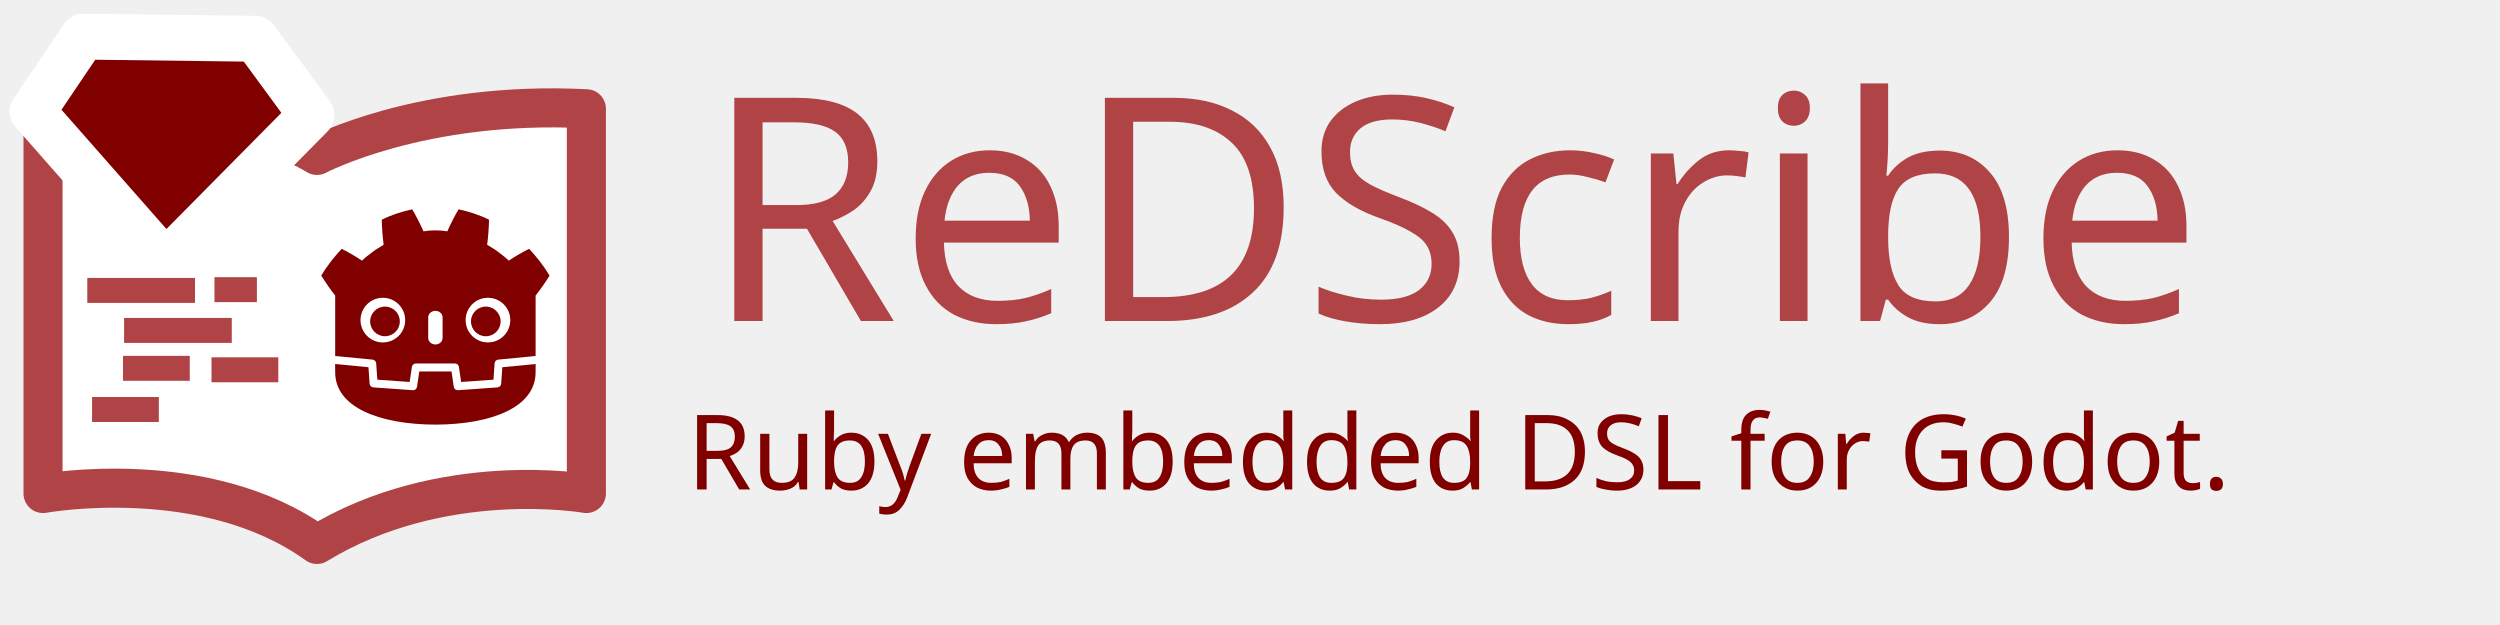
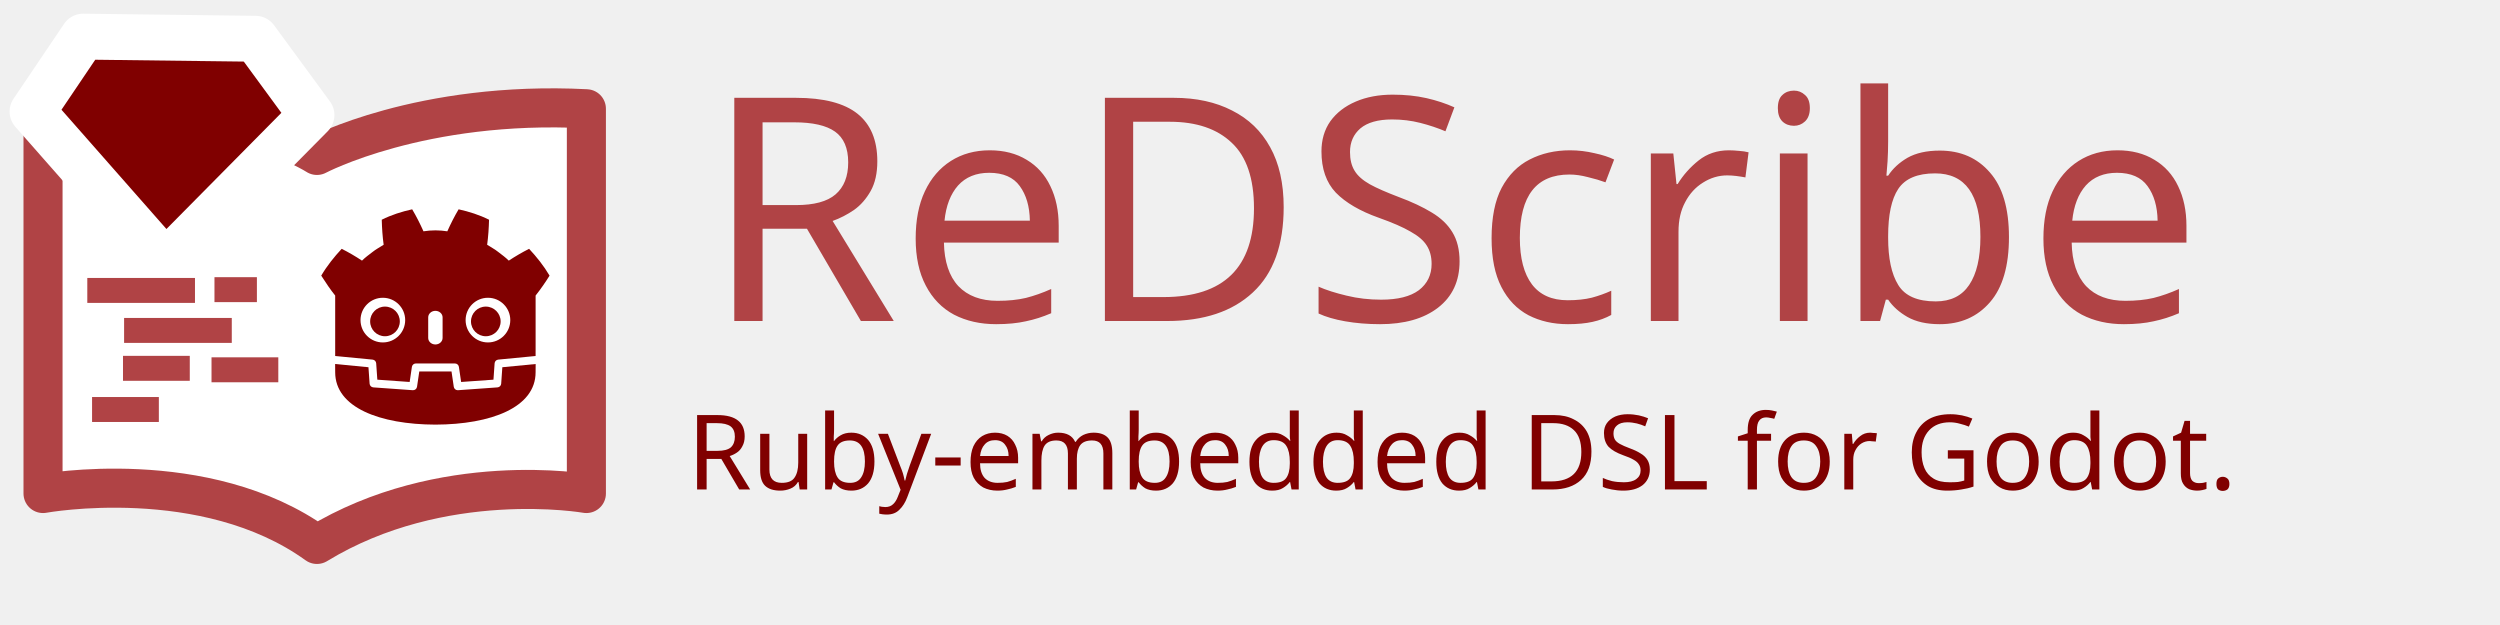
<svg xmlns="http://www.w3.org/2000/svg" width="512" height="128" viewBox="0 0 135.467 33.867" version="1.1" id="svg1" xml:space="preserve">
  <defs id="defs1" />
  <g id="layer1">
    <path id="rect1" style="fill:#ffffff;stroke:#b04345;stroke-width:2.117;stroke-linejoin:round;stroke-dasharray:none;stroke-opacity:1" d="m 2.331,5.893 c 9.934,-0.69 14.843,2.529 14.843,2.529 0,0 5.635,-2.989 14.6,-2.529 V 26.742 c 0,0 -7.816,-1.379 -14.6,2.759 -6.057,-4.368 -14.843,-2.759 -14.843,-2.759 z" />
    <g stroke-width="9.927" transform="matrix(0.01181012,0,0,0.01181012,17.43144,9.640561)" id="g10">
      <path d="m 981.396,817.189 c 0,0 -1.527,-9.37 -2.42,-9.285 l -170.022,16.404 c -13.529,1.306 -24.036,12.095 -24.985,25.652 l -4.671,66.948 -131.536,9.384 -8.947,-60.674 c -1.992,-13.496 -13.778,-23.669 -27.419,-23.669 H 431.949 c -13.637,0 -25.422,10.173 -27.414,23.669 l -8.952,60.674 -131.536,-9.384 -4.671,-66.948 c -0.949,-13.562 -11.456,-24.351 -24.985,-25.657 L 64.284,807.903 c -0.879,-0.085 -1.522,9.295 -2.401,9.295 l -0.23,36.794 144.064,23.232 4.718,67.544 c 0.954,13.674 11.987,24.731 25.671,25.713 l 181.154,12.922 c 0.686,0.047 1.363,0.075 2.039,0.075 13.613,0 25.38,-10.178 27.372,-23.674 l 9.205,-62.432 h 131.597 l 9.205,62.432 c 1.988,13.491 13.768,23.669 27.4,23.669 0.667,0 1.335,-0.024 1.988,-0.07 l 181.177,-12.922 c 13.679,-0.982 24.717,-12.039 25.671,-25.713 l 4.713,-67.544 144.003,-23.336 z" fill="#ffffff" id="path3" style="stroke-width:46.65" />
      <path d="m 61.881,539.751 v 223.271 28.359 25.807 c 0.507,0.005 1.015,0.024 1.518,0.07 L 233.486,833.659 c 8.909,0.86 15.892,8.031 16.513,16.959 l 5.244,75.082 148.368,10.587 10.22,-69.297 c 1.325,-8.985 9.032,-15.643 18.12,-15.643 h 179.448 c 9.083,0 16.79,6.659 18.115,15.643 l 10.22,69.297 148.373,-10.587 5.239,-75.082 c 0.625,-8.928 7.603,-16.094 16.513,-16.959 l 170.022,-16.4 c 0.503,-0.047 1.006,-0.066 1.513,-0.07 v -22.137 l 0.071,-0.024 V 539.751 c 23.951,-30.151 46.63,-63.41 64.006,-91.392 -26.554,-45.205 -59.091,-85.603 -93.869,-123.031 -32.254,16.235 -63.583,34.627 -93.173,54.199 -14.807,-14.717 -31.484,-26.756 -47.865,-39.341 -16.094,-12.927 -34.233,-22.405 -51.436,-33.448 5.122,-38.142 7.655,-75.693 8.674,-114.883 -44.387,-22.339 -91.721,-37.151 -139.6,-47.789 -19.116,32.128 -36.596,66.919 -51.821,100.931 -18.054,-3.017 -36.192,-4.135 -54.354,-4.351 v -0.028 c -0.127,0 -0.244,0.028 -0.352,0.028 -0.113,0 -0.23,-0.028 -0.343,-0.028 v 0.028 c -18.195,0.216 -36.319,1.335 -54.378,4.351 -15.216,-34.012 -32.687,-68.804 -51.831,-100.931 -47.855,10.639 -95.194,25.45 -139.576,47.789 1.015,39.19 3.548,76.74 8.684,114.883 -17.236,11.043 -35.351,20.521 -51.45,33.448 -16.357,12.584 -33.063,24.623 -47.874,39.341 -29.59,-19.572 -60.909,-37.964 -93.173,-54.199 -34.778,37.428 -67.295,77.826 -93.859,123.031 20.876,32.77 43.269,65.706 64.006,91.392 z" fill="#478cbf" id="path4" style="fill:#800000;stroke-width:46.65" />
      <path d="m 828.807,868.632 -5.268,75.481 c -0.634,9.097 -7.871,16.339 -16.968,16.992 l -181.172,12.927 c -0.442,0.033 -0.883,0.047 -1.32,0.047 -9.003,0 -16.771,-6.607 -18.101,-15.648 L 595.588,887.974 H 447.76 l -10.39,70.458 c -1.396,9.483 -9.873,16.301 -19.421,15.601 L 236.777,961.105 c -9.097,-0.653 -16.334,-7.894 -16.968,-16.992 L 214.541,868.632 61.6,853.887 c 0.07,16.437 0.282,34.444 0.282,38.03 0,161.526 204.903,239.164 459.479,240.056 h 0.31 0.315 c 254.576,-0.893 459.409,-78.531 459.409,-240.056 0,-3.651 0.221,-21.583 0.296,-38.03 z" fill="#478cbf" id="path5" style="fill:#800000;stroke-width:46.65" />
      <path d="m 383.064,652.372 c 0,56.633 -45.886,102.51 -102.501,102.51 -56.586,0 -102.487,-45.877 -102.487,-102.51 0,-56.596 45.9,-102.449 102.487,-102.449 56.614,0 102.501,45.853 102.501,102.449" fill="#ffffff" id="path6" style="stroke-width:46.65" />
      <path d="m 358.4,658.452 c 0,37.564 -30.445,68.01 -68.038,68.01 -37.574,0 -68.038,-30.445 -68.038,-68.01 0,-37.564 30.464,-68.038 68.038,-68.038 37.593,0 68.038,30.473 68.038,68.038" fill="#414042" id="path7" style="fill:#800000;stroke-width:46.65" />
      <path d="m 521.665,764.208 c -18.223,0 -32.992,-13.43 -32.992,-29.985 v -94.362 c 0,-16.541 14.769,-29.985 32.992,-29.985 18.223,0 33.025,13.444 33.025,29.985 v 94.362 c 0,16.555 -14.802,29.985 -33.025,29.985" fill="#ffffff" id="path8" style="stroke-width:46.65" />
      <path d="m 660.284,652.372 c 0,56.633 45.886,102.51 102.51,102.51 56.581,0 102.477,-45.877 102.477,-102.51 0,-56.596 -45.896,-102.449 -102.477,-102.449 -56.624,0 -102.51,45.853 -102.51,102.449" fill="#ffffff" id="path9" style="stroke-width:46.65" />
      <path d="m 684.954,658.452 c 0,37.564 30.436,68.01 68,68.01 37.602,0 68.038,-30.445 68.038,-68.01 0,-37.564 -30.436,-68.038 -68.038,-68.038 -37.564,0 -68,30.473 -68,68.038" fill="#414042" id="path10" style="fill:#800000;stroke-width:46.65" />
    </g>
    <path id="path2" style="fill:#800000;stroke:#ffffff;stroke-width:2.487;stroke-linejoin:round;stroke-dasharray:none" d="M 16.877,6.235 8.965,14.231 1.763,6.047 4.505,1.985 13.846,2.101 Z" />
    <g id="g13" transform="translate(0.04800337,0.4864876)">
      <rect style="fill:#b04345;fill-opacity:1;stroke:none;stroke-width:0.965;stroke-linejoin:round;stroke-dasharray:none;stroke-opacity:1" id="rect13" width="5.835" height="1.352" x="4.682" y="14.575" />
      <rect style="fill:#b04345;fill-opacity:1;stroke:none;stroke-width:0.965;stroke-linejoin:round;stroke-dasharray:none;stroke-opacity:1" id="rect13-6" width="5.835" height="1.352" x="6.676" y="16.742" />
      <rect style="fill:#b04345;fill-opacity:1;stroke:none;stroke-width:0.76;stroke-linejoin:round;stroke-dasharray:none;stroke-opacity:1" id="rect13-6-3" width="3.619" height="1.352" x="6.616" y="18.796" />
      <rect style="fill:#b04345;fill-opacity:1;stroke:none;stroke-width:0.76;stroke-linejoin:round;stroke-dasharray:none;stroke-opacity:1" id="rect13-6-3-6" width="3.619" height="1.352" x="11.413" y="18.876" />
      <rect style="fill:#b04345;fill-opacity:1;stroke:none;stroke-width:0.76;stroke-linejoin:round;stroke-dasharray:none;stroke-opacity:1" id="rect13-6-3-6-6" width="3.619" height="1.352" x="4.94" y="21.027" />
      <rect style="fill:#b04345;fill-opacity:1;stroke:none;stroke-width:0.606;stroke-linejoin:round;stroke-dasharray:none;stroke-opacity:1" id="rect13-1" width="2.299" height="1.352" x="11.573" y="14.533" />
    </g>
    <text xml:space="preserve" style="font-size:16.933px;font-family:'Leelawadee UI';-inkscape-font-specification:'Leelawadee UI, Normal';text-align:start;writing-mode:lr-tb;direction:ltr;text-anchor:start;fill:#b04345;stroke-width:2.117;stroke-linejoin:round" x="38.148" y="17.393" id="text1">
      <tspan id="tspan1" style="font-style:normal;font-variant:normal;font-weight:normal;font-stretch:normal;font-size:16.933px;font-family:Menlo;-inkscape-font-specification:'Menlo, Normal';font-variant-ligatures:normal;font-variant-caps:normal;font-variant-numeric:normal;font-variant-east-asian:normal;stroke-width:2.117" x="38.148" y="17.393">ReDScribe</tspan>
    </text>
    <text xml:space="preserve" style="font-size:5.644px;font-family:'Leelawadee UI';-inkscape-font-specification:'Leelawadee UI, Normal';text-align:start;writing-mode:lr-tb;direction:ltr;text-anchor:start;fill:#800000;stroke-width:2.117;stroke-linejoin:round" x="37.228" y="26.521" id="text1-8">
-       <tspan id="tspan1-8" style="font-style:normal;font-variant:normal;font-weight:normal;font-stretch:normal;font-size:5.644px;font-family:Menlo;-inkscape-font-specification:'Menlo, Normal';font-variant-ligatures:normal;font-variant-caps:normal;font-variant-numeric:normal;font-variant-east-asian:normal;fill:#800000;stroke-width:2.117" x="37.228" y="26.521">Ruby embedded DSL for Godot.</tspan>
+       <tspan id="tspan1-8" style="font-style:normal;font-variant:normal;font-weight:normal;font-stretch:normal;font-size:5.644px;font-family:Menlo;-inkscape-font-specification:'Menlo, Normal';font-variant-ligatures:normal;font-variant-caps:normal;font-variant-numeric:normal;font-variant-east-asian:normal;fill:#800000;stroke-width:2.117" x="37.228" y="26.521">Ruby-embedded DSL for Godot.</tspan>
    </text>
  </g>
</svg>
